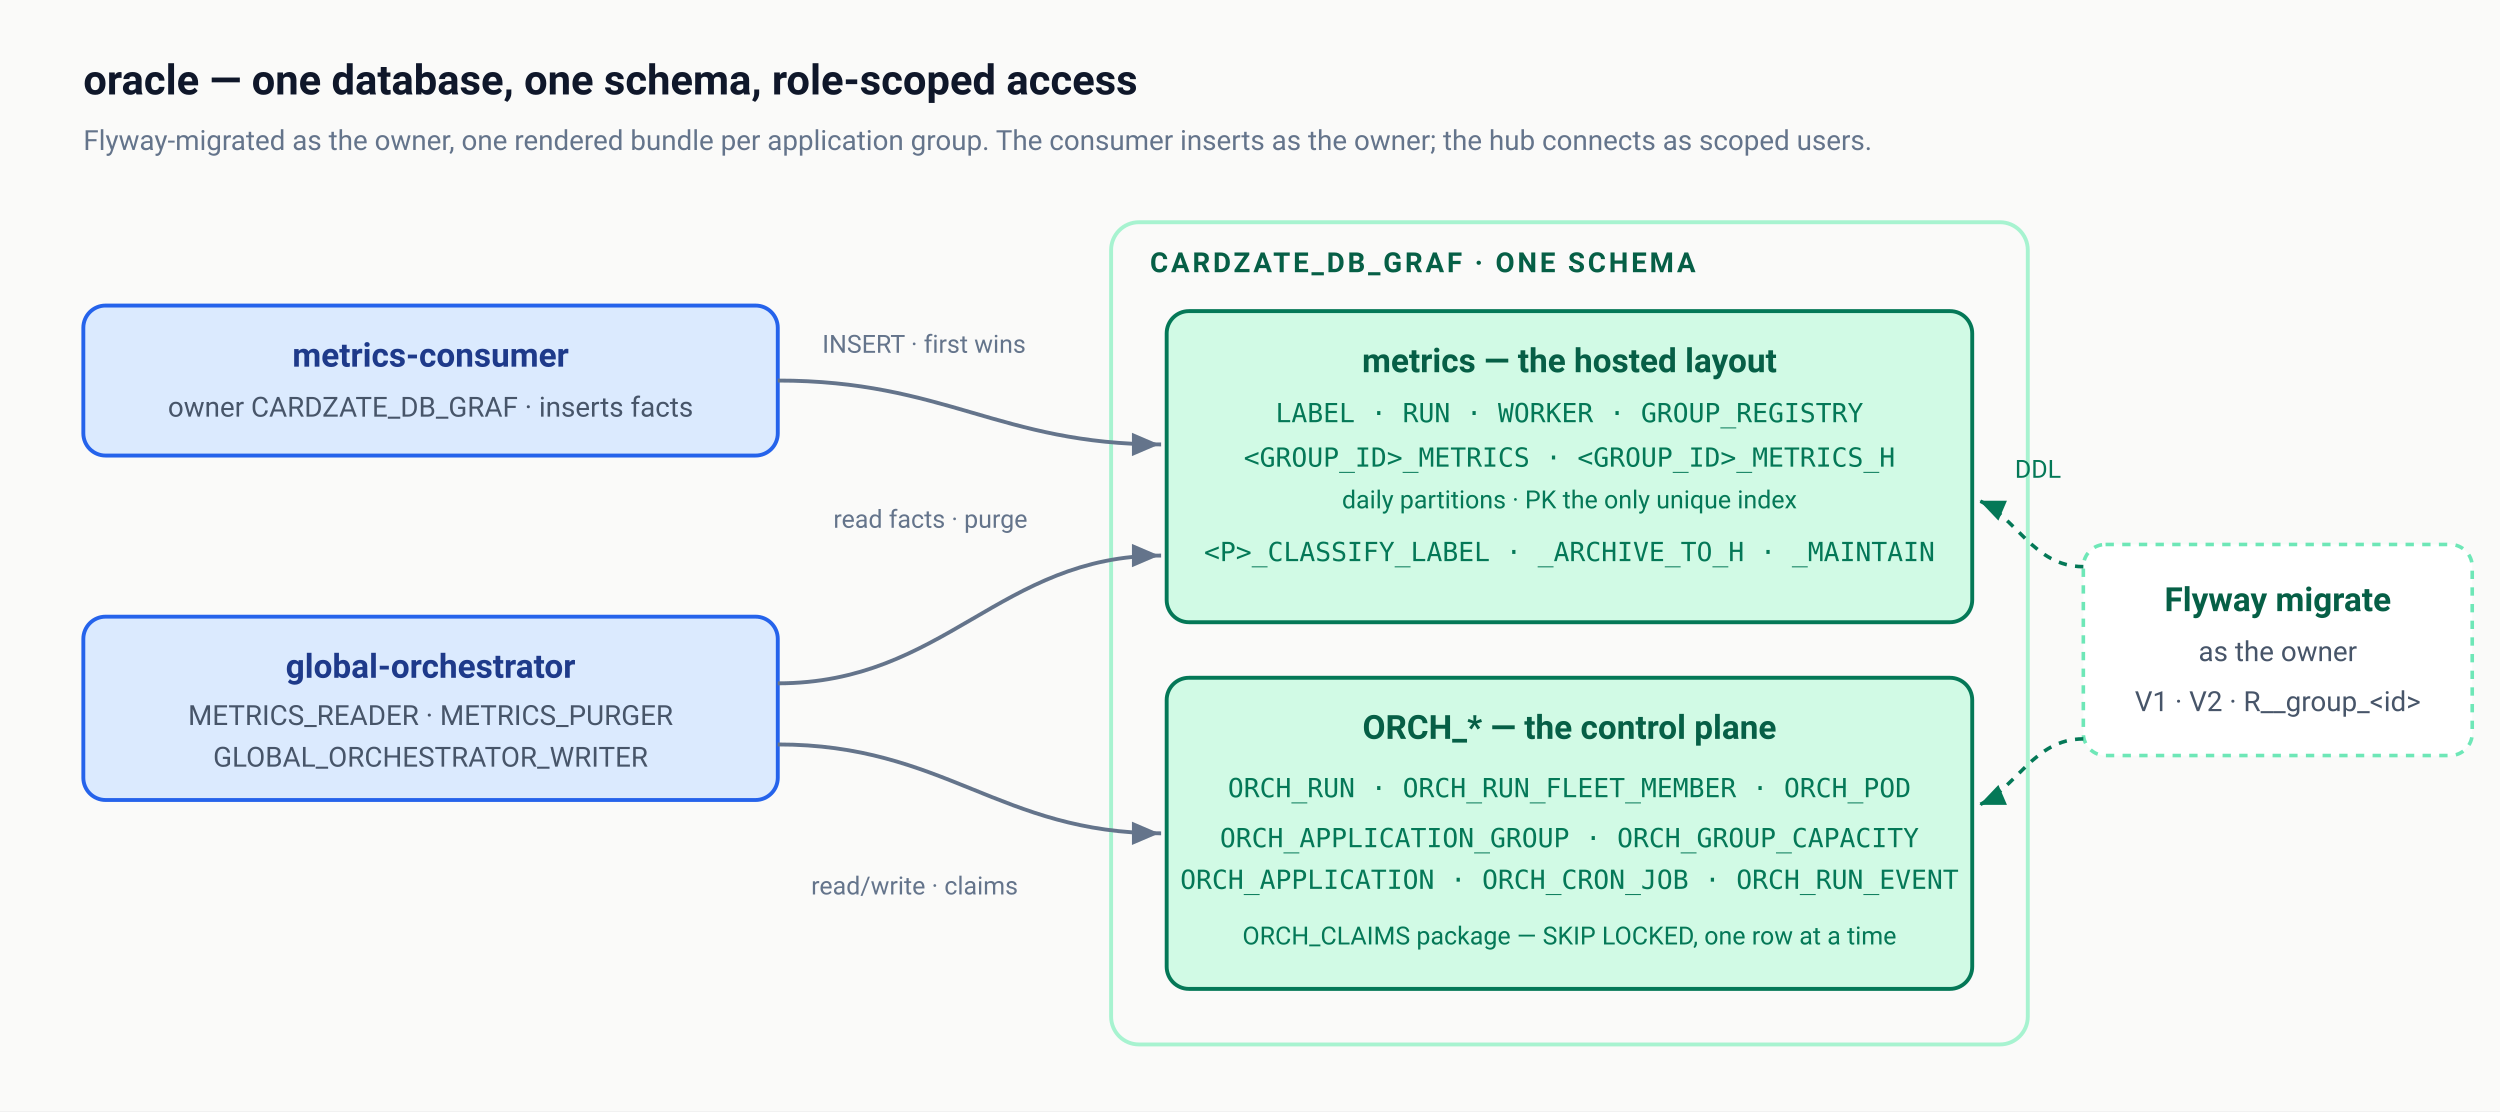
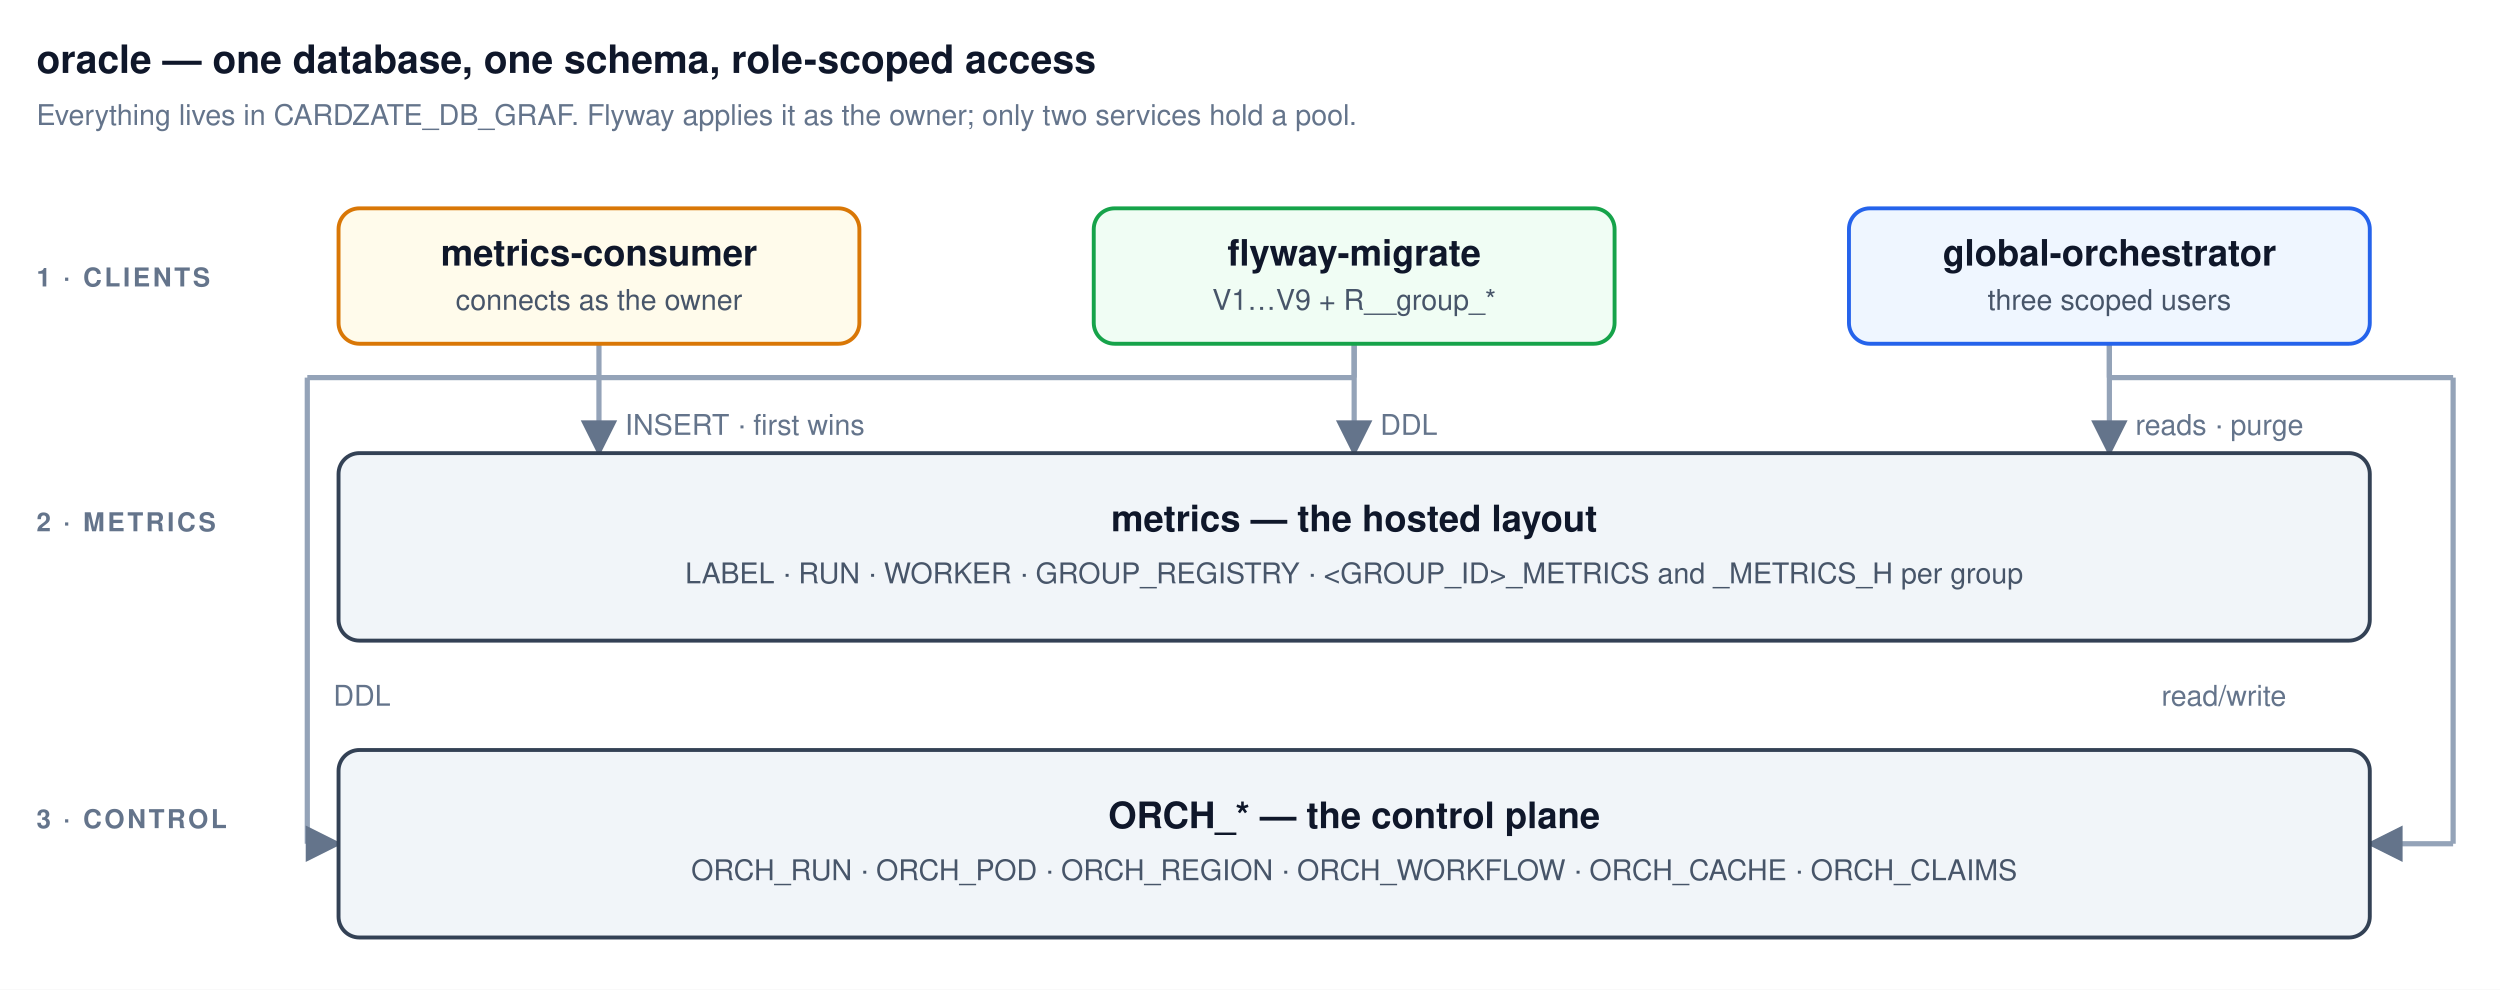
- <svg xmlns="http://www.w3.org/2000/svg" viewBox="0 0 900 400" width="900" height="400" font-family="-apple-system, 'Segoe UI', Roboto, Helvetica, Arial, sans-serif">
+ <svg xmlns="http://www.w3.org/2000/svg" viewBox="0 0 960 380" width="960" height="380" role="img" aria-label="One database, one schema: Flyway migrates CARDZATE_DB_GRAF as the owner, creating both the hosted metrics layout and the ORCH_* control plane. The metrics consumer inserts facts as the owner; the global orchestrator connects as scoped users.">
  <defs>
-     <marker id="a" markerWidth="9" markerHeight="9" refX="7.5" refY="3" orient="auto" markerUnits="strokeWidth">
-       <path d="M0,0 L0,6 L7,3 z" fill="#64748b" />
-     </marker>
-     <marker id="s" markerWidth="9" markerHeight="9" refX="7.5" refY="3" orient="auto" markerUnits="strokeWidth">
-       <path d="M0,0 L0,6 L7,3 z" fill="#047857" />
+     <marker id="arrow" viewBox="0 0 10 10" refX="9" refY="5" markerWidth="7" markerHeight="7" orient="auto-start-reverse">
+       <path d="M0,0 L10,5 L0,10 z" fill="#64748b" />
    </marker>
  </defs>
-   <rect width="900" height="400" fill="#fafaf9" />
-   <text x="30" y="34" font-size="15" font-weight="700" fill="#0f172a">oracle — one database, one schema, role-scoped access</text>
-   <text x="30" y="54" font-size="10" fill="#64748b">Flyway-migrated as the owner, one rendered bundle per application group. The consumer inserts as the owner; the hub connects as scoped users.</text>
-   <g>
-     <rect x="30" y="110" width="250" height="54" rx="8" fill="#dbeafe" stroke="#2563eb" stroke-width="1.4" />
-     <text x="155" y="132" text-anchor="middle" font-size="12" font-weight="600" fill="#1e3a8a">metrics-consumer</text>
-     <text x="155" y="150" text-anchor="middle" font-size="10" fill="#475569">owner CARDZATE_DB_GRAF · inserts facts</text>
-     <rect x="30" y="222" width="250" height="66" rx="8" fill="#dbeafe" stroke="#2563eb" stroke-width="1.4" />
-     <text x="155" y="244" text-anchor="middle" font-size="12" font-weight="600" fill="#1e3a8a">global-orchestrator</text>
-     <text x="155" y="261" text-anchor="middle" font-size="10" fill="#475569">METRICS_READER · METRICS_PURGER</text>
-     <text x="155" y="276" text-anchor="middle" font-size="10" fill="#475569">GLOBAL_ORCHESTRATOR_WRITER</text>
-   </g>
-   <g>
-     <rect x="400" y="80" width="330" height="296" rx="10" fill="none" stroke="#a7f3d0" stroke-width="1.4" />
-     <text x="414" y="98" font-size="10" font-weight="600" letter-spacing="1" fill="#065f46">CARDZATE_DB_GRAF · ONE SCHEMA</text>
-     <rect x="420" y="112" width="290" height="112" rx="8" fill="#d1fae5" stroke="#047857" stroke-width="1.4" />
-     <text x="565" y="134" text-anchor="middle" font-size="12" font-weight="600" fill="#065f46">metrics — the hosted layout</text>
-     <text x="565" y="152" text-anchor="middle" font-size="9.5" fill="#047857" font-family="monospace">LABEL · RUN · WORKER · GROUP_REGISTRY</text>
-     <text x="565" y="168" text-anchor="middle" font-size="9.5" fill="#047857" font-family="monospace">&lt;GROUP_ID&gt;_METRICS · &lt;GROUP_ID&gt;_METRICS_H</text>
-     <text x="565" y="183" text-anchor="middle" font-size="9" fill="#047857">daily partitions · PK the only unique index</text>
-     <text x="565" y="202" text-anchor="middle" font-size="9.5" fill="#047857" font-family="monospace">&lt;P&gt;_CLASSIFY_LABEL · _ARCHIVE_TO_H · _MAINTAIN</text>
-     <rect x="420" y="244" width="290" height="112" rx="8" fill="#d1fae5" stroke="#047857" stroke-width="1.4" />
-     <text x="565" y="266" text-anchor="middle" font-size="12" font-weight="600" fill="#065f46">ORCH_* — the control plane</text>
-     <text x="565" y="287" text-anchor="middle" font-size="9.5" fill="#047857" font-family="monospace">ORCH_RUN · ORCH_RUN_FLEET_MEMBER · ORCH_POD</text>
-     <text x="565" y="305" text-anchor="middle" font-size="9.5" fill="#047857" font-family="monospace">ORCH_APPLICATION_GROUP · ORCH_GROUP_CAPACITY</text>
-     <text x="565" y="320" text-anchor="middle" font-size="9.5" fill="#047857" font-family="monospace">ORCH_APPLICATION · ORCH_CRON_JOB · ORCH_RUN_EVENT</text>
-     <text x="565" y="340" text-anchor="middle" font-size="9" fill="#047857">ORCH_CLAIMS package — SKIP LOCKED, one row at a time</text>
-   </g>
-   <rect x="750" y="196" width="140" height="76" rx="8" fill="#ffffff" stroke="#6ee7b7" stroke-width="1.3" stroke-dasharray="3,3" />
-   <text x="820" y="220" text-anchor="middle" font-size="12" font-weight="600" fill="#065f46">Flyway migrate</text>
-   <text x="820" y="238" text-anchor="middle" font-size="10" fill="#475569">as the owner</text>
-   <text x="820" y="256" text-anchor="middle" font-size="10" fill="#475569">V1 · V2 · R__group_&lt;id&gt;</text>
-   <g stroke="#64748b" stroke-width="1.4" fill="none" marker-end="url(#a)">
-     <path d="M280,137 C340,137 360,160 418,160" />
-     <path d="M280,246 C340,246 360,200 418,200" />
-     <path d="M280,268 C340,268 360,300 418,300" />
-   </g>
-   <g stroke="#047857" stroke-width="1.3" fill="none" stroke-dasharray="3,3" marker-end="url(#s)">
-     <path d="M750,204 C732,204 726,186 712,180" />
-     <path d="M750,266 C732,266 726,284 712,290" />
-   </g>
-   <g font-size="9" fill="#64748b">
-     <text x="296" y="127" text-anchor="start">INSERT · first wins</text>
-     <text x="300" y="190" text-anchor="start">read facts · purge</text>
-     <text x="292" y="322" text-anchor="start">read/write · claims</text>
-     <text x="742" y="172" text-anchor="end" fill="#047857">DDL</text>
+   <rect x="0" y="0" width="960" height="380" fill="#ffffff" />
+   <g font-family="Segoe UI, Helvetica, Arial, sans-serif">
+     <text x="14" y="28" font-size="15" font-weight="700" fill="#0f172a">oracle — one database, one schema, role-scoped access</text>
+     <text x="14" y="48" font-size="11" fill="#64748b">Everything lives in CARDZATE_DB_GRAF. Flyway applies it as the owner; only two services hold a pool.</text>
+     <g font-size="10" font-weight="600" fill="#64748b" letter-spacing="1">
+       <text x="14" y="110">1 · CLIENTS</text>
+       <text x="14" y="204">2 · METRICS</text>
+       <text x="14" y="318">3 · CONTROL</text>
+     </g>
+     <g fill="none" stroke="#94a3b8" stroke-width="2">
+       <line x1="230" y1="132" x2="230" y2="174" marker-end="url(#arrow)" />
+       <line x1="520" y1="132" x2="520" y2="174" marker-end="url(#arrow)" />
+       <line x1="810" y1="132" x2="810" y2="174" marker-end="url(#arrow)" />
+       <line x1="520" y1="132" x2="520" y2="145" />
+       <line x1="118" y1="145" x2="520" y2="145" />
+       <line x1="118" y1="145" x2="118" y2="324" />
+       <line x1="118" y1="324" x2="130" y2="324" marker-end="url(#arrow)" />
+       <line x1="810" y1="132" x2="810" y2="145" />
+       <line x1="810" y1="145" x2="942" y2="145" />
+       <line x1="942" y1="145" x2="942" y2="324" />
+       <line x1="942" y1="324" x2="910" y2="324" marker-end="url(#arrow)" />
+     </g>
+     <g font-size="11" fill="#64748b">
+       <text x="240" y="167">INSERT · first wins</text>
+       <text x="530" y="167">DDL</text>
+       <text x="820" y="167">reads · purge</text>
+       <text x="128" y="271">DDL</text>
+       <text x="830" y="271">read/write</text>
+     </g>
+     <rect x="130" y="80" width="200" height="52" rx="8" fill="#fffbeb" stroke="#d97706" stroke-width="1.5" />
+     <text x="230" y="102" text-anchor="middle" font-size="14" font-weight="600" fill="#0f172a">metrics-consumer</text>
+     <text x="230" y="119" text-anchor="middle" font-size="11" fill="#475569">connects as the owner</text>
+     <rect x="420" y="80" width="200" height="52" rx="8" fill="#f0fdf4" stroke="#16a34a" stroke-width="1.5" />
+     <text x="520" y="102" text-anchor="middle" font-size="14" font-weight="600" fill="#0f172a">flyway-migrate</text>
+     <text x="520" y="119" text-anchor="middle" font-size="11" fill="#475569">V1…V9 + R__group_*</text>
+     <rect x="710" y="80" width="200" height="52" rx="8" fill="#eff6ff" stroke="#2563eb" stroke-width="1.5" />
+     <text x="810" y="102" text-anchor="middle" font-size="14" font-weight="600" fill="#0f172a">global-orchestrator</text>
+     <text x="810" y="119" text-anchor="middle" font-size="11" fill="#475569">three scoped users</text>
+     <rect x="130" y="174" width="780" height="72" rx="8" fill="#f1f5f9" stroke="#334155" stroke-width="1.5" />
+     <text x="520" y="204" text-anchor="middle" font-size="14" font-weight="700" fill="#0f172a">metrics — the hosted layout</text>
+     <text x="520" y="224" text-anchor="middle" font-size="11" fill="#475569">LABEL · RUN · WORKER · GROUP_REGISTRY · &lt;GROUP_ID&gt;_METRICS and _METRICS_H per group</text>
+     <rect x="130" y="288" width="780" height="72" rx="8" fill="#f1f5f9" stroke="#334155" stroke-width="1.5" />
+     <text x="520" y="318" text-anchor="middle" font-size="14" font-weight="700" fill="#0f172a">ORCH_* — the control plane</text>
+     <text x="520" y="338" text-anchor="middle" font-size="11" fill="#475569">ORCH_RUN · ORCH_POD · ORCH_REGION · ORCH_WORKFLOW · ORCH_CACHE · ORCH_CLAIMS</text>
  </g>
</svg>
